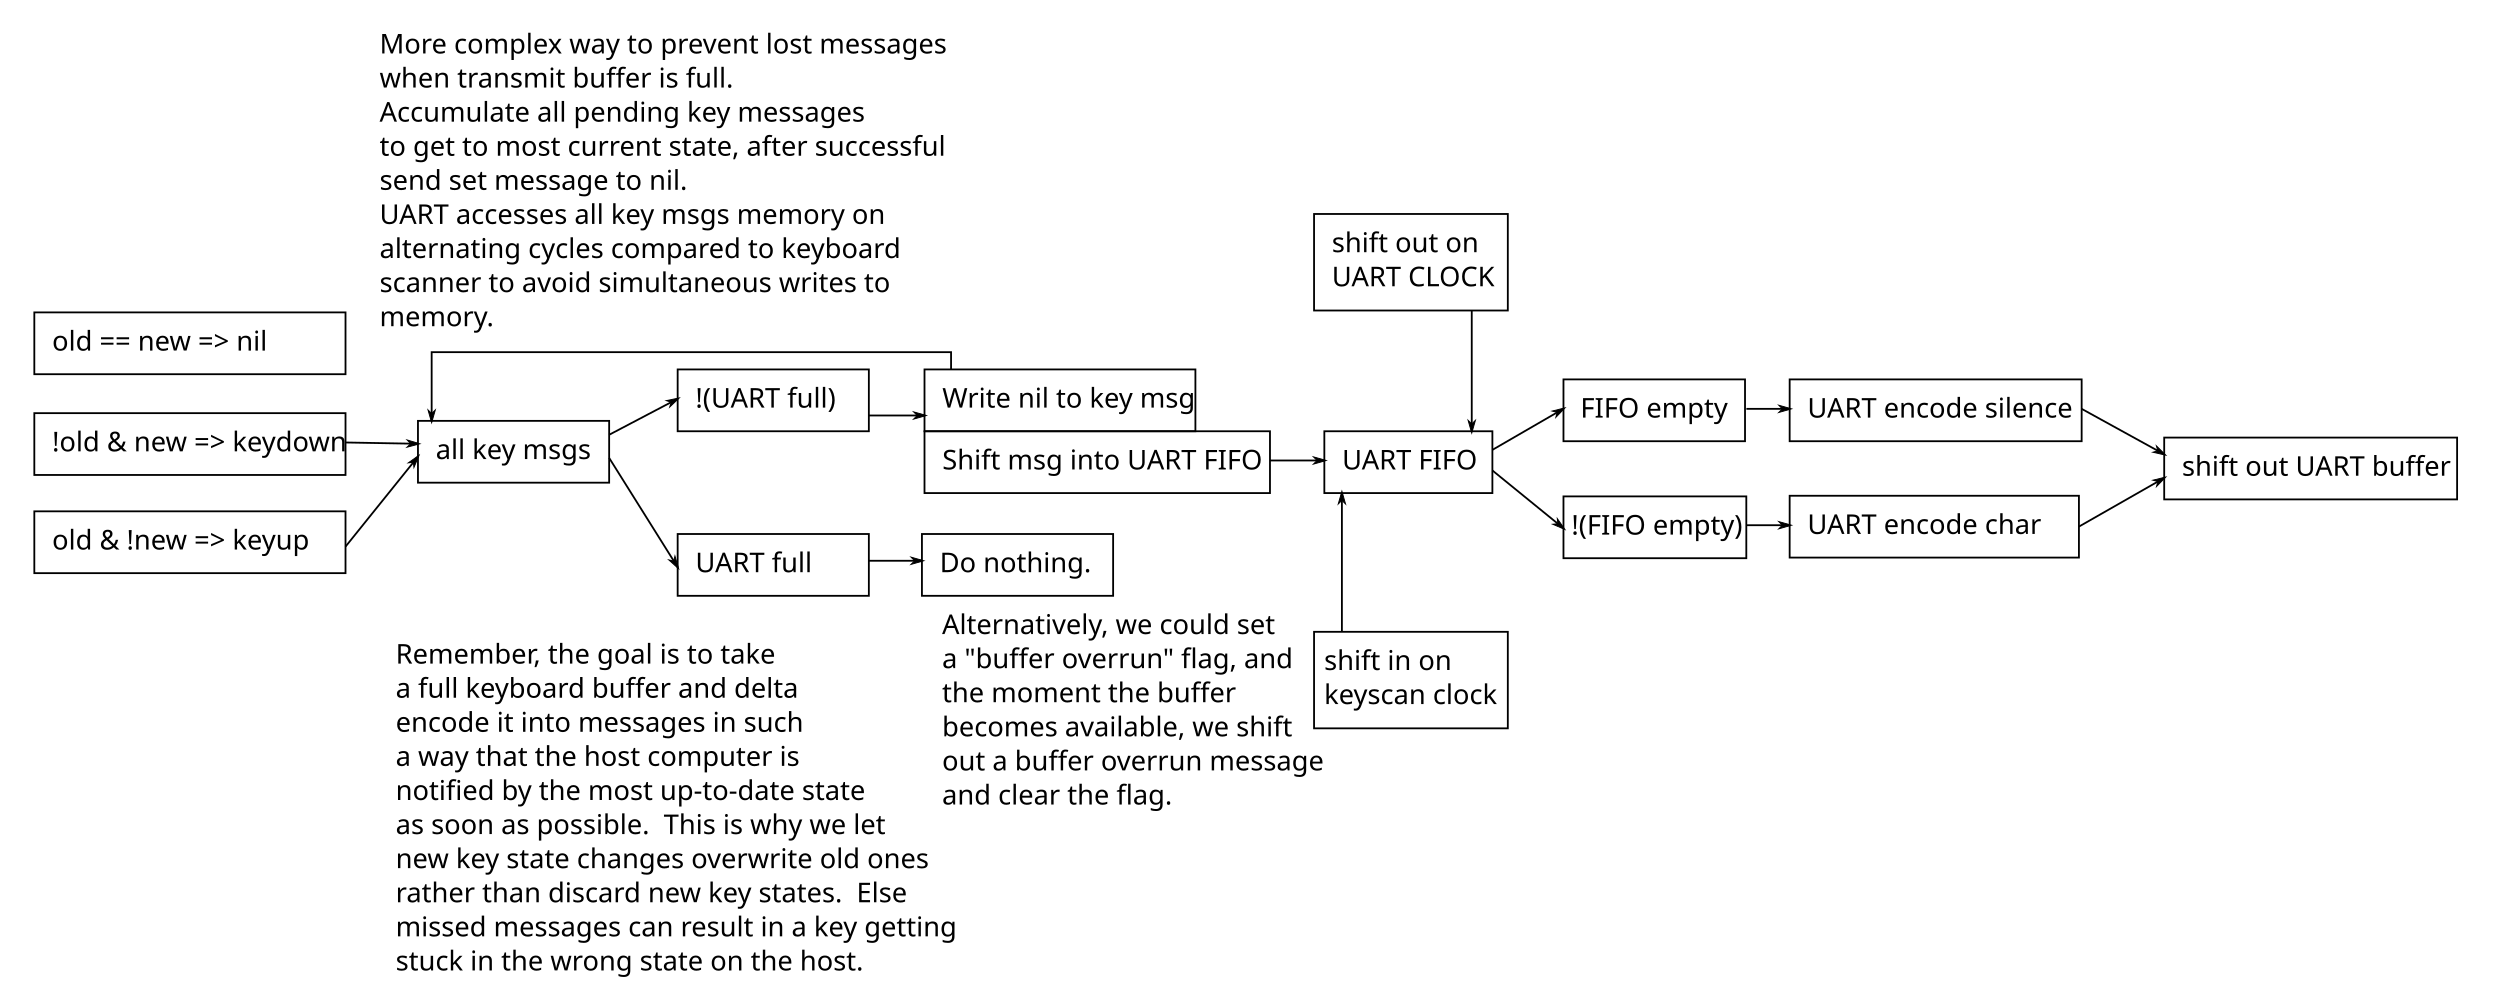
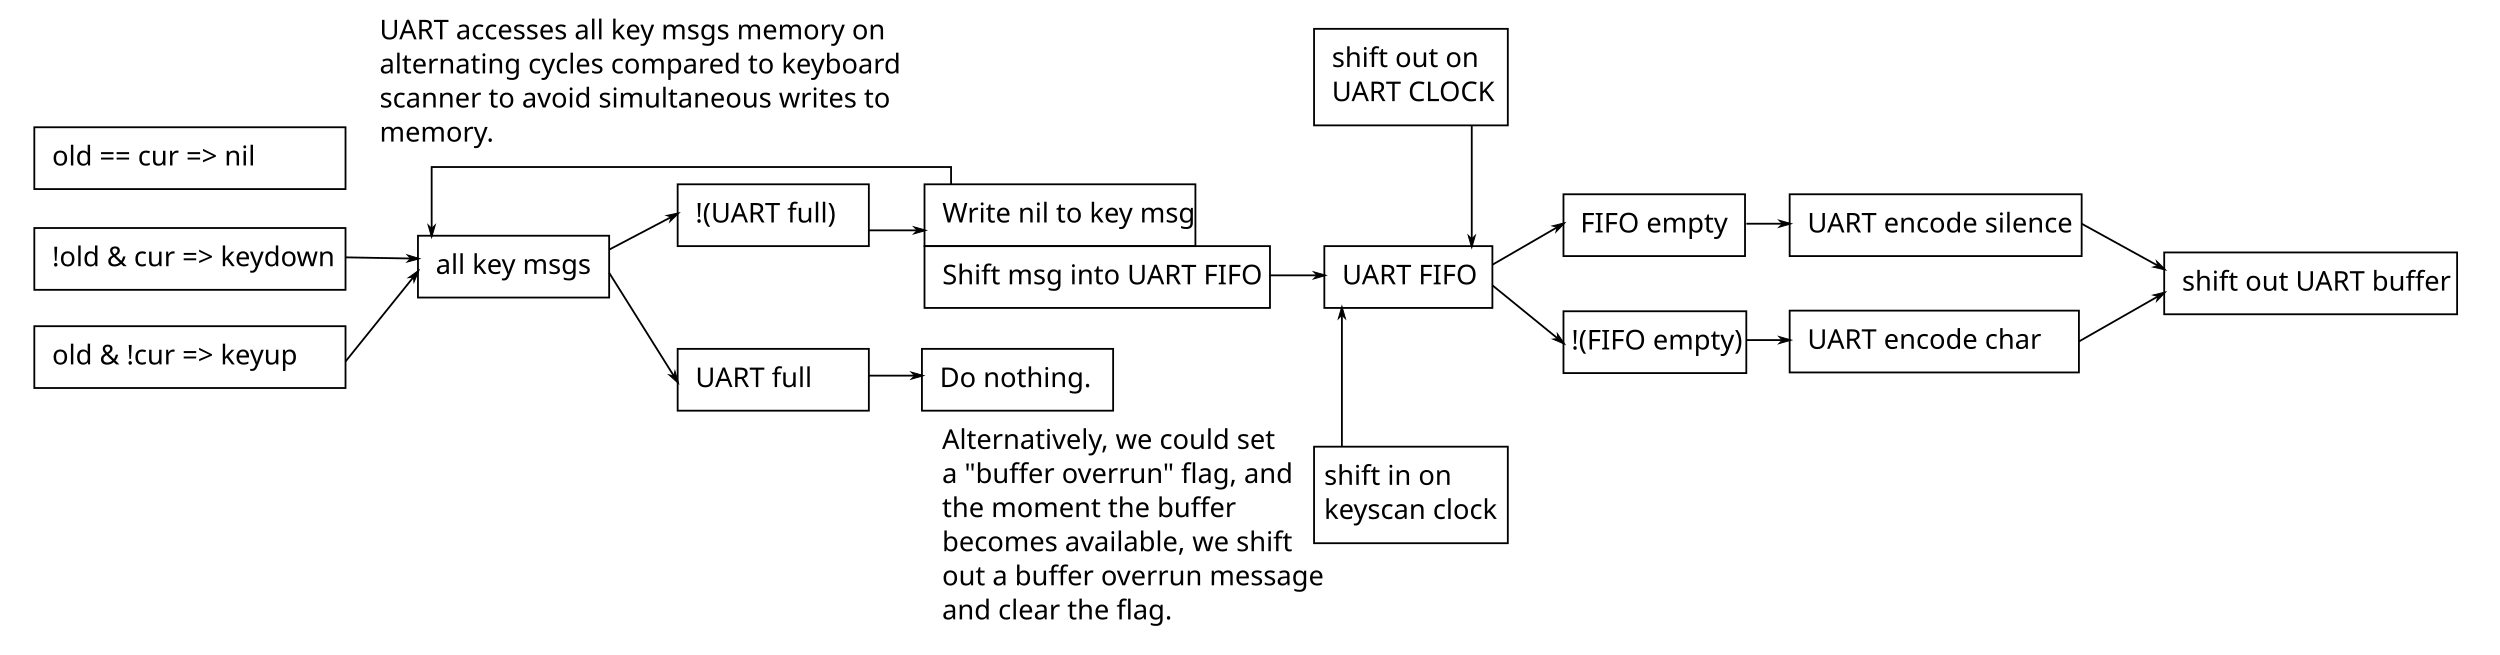
- <svg xmlns="http://www.w3.org/2000/svg" width="1375" height="550" viewBox="0 0 1375 550" id="svg3725" version="1.1">
+ <svg xmlns="http://www.w3.org/2000/svg" width="1375" height="360" viewBox="0 0 1375 360" id="svg3725" version="1.1">
  <defs id="defs3727">
    <marker orient="auto" refY="0" refX="0" id="Arrow1Mend" style="overflow:visible">
      <path id="path3851" d="M 0,0 5,-5 -12.5,0 5,5 0,0 Z" style="fill-rule:evenodd;stroke:#000000;stroke-width:1pt;marker-start:none" transform="matrix(-0.4,0,0,-0.4,-4,0)" />
    </marker>
-     <marker orient="auto" refY="0" refX="0" id="marker3568" style="overflow:visible">
-       <path id="path3570" d="M 0,0 5,-5 -12.5,0 5,5 0,0 Z" style="fill-rule:evenodd;stroke:#000000;stroke-width:1pt;marker-start:none" transform="matrix(-0.4,0,0,-0.4,-4,0)" />
-     </marker>
-     <marker orient="auto" refY="0" refX="0" id="marker3572" style="overflow:visible">
-       <path id="path3574" d="M 0,0 5,-5 -12.5,0 5,5 0,0 Z" style="fill-rule:evenodd;stroke:#000000;stroke-width:1pt;marker-start:none" transform="matrix(-0.4,0,0,-0.4,-4,0)" />
-     </marker>
-     <marker orient="auto" refY="0" refX="0" id="marker3576" style="overflow:visible">
-       <path id="path3578" d="M 0,0 5,-5 -12.5,0 5,5 0,0 Z" style="fill-rule:evenodd;stroke:#000000;stroke-width:1pt;marker-start:none" transform="matrix(-0.4,0,0,-0.4,-4,0)" />
-     </marker>
-     <marker orient="auto" refY="0" refX="0" id="marker3580" style="overflow:visible">
-       <path id="path3582" d="M 0,0 5,-5 -12.5,0 5,5 0,0 Z" style="fill-rule:evenodd;stroke:#000000;stroke-width:1pt;marker-start:none" transform="matrix(-0.4,0,0,-0.4,-4,0)" />
-     </marker>
-     <marker orient="auto" refY="0" refX="0" id="marker3584" style="overflow:visible">
-       <path id="path3586" d="M 0,0 5,-5 -12.5,0 5,5 0,0 Z" style="fill-rule:evenodd;stroke:#000000;stroke-width:1pt;marker-start:none" transform="matrix(-0.4,0,0,-0.4,-4,0)" />
-     </marker>
-     <marker orient="auto" refY="0" refX="0" id="marker3588" style="overflow:visible">
-       <path id="path3590" d="M 0,0 5,-5 -12.5,0 5,5 0,0 Z" style="fill-rule:evenodd;stroke:#000000;stroke-width:1pt;marker-start:none" transform="matrix(-0.4,0,0,-0.4,-4,0)" />
-     </marker>
-     <marker orient="auto" refY="0" refX="0" id="marker3592" style="overflow:visible">
-       <path id="path3594" d="M 0,0 5,-5 -12.5,0 5,5 0,0 Z" style="fill-rule:evenodd;stroke:#000000;stroke-width:1pt;marker-start:none" transform="matrix(-0.4,0,0,-0.4,-4,0)" />
-     </marker>
-     <marker orient="auto" refY="0" refX="0" id="marker3596" style="overflow:visible">
-       <path id="path3598" d="M 0,0 5,-5 -12.5,0 5,5 0,0 Z" style="fill-rule:evenodd;stroke:#000000;stroke-width:1pt;marker-start:none" transform="matrix(-0.4,0,0,-0.4,-4,0)" />
-     </marker>
-     <marker orient="auto" refY="0" refX="0" id="marker3600" style="overflow:visible">
-       <path id="path3602" d="M 0,0 5,-5 -12.5,0 5,5 0,0 Z" style="fill-rule:evenodd;stroke:#000000;stroke-width:1pt;marker-start:none" transform="matrix(-0.4,0,0,-0.4,-4,0)" />
-     </marker>
-     <marker orient="auto" refY="0" refX="0" id="marker3604" style="overflow:visible">
-       <path id="path3606" d="M 0,0 5,-5 -12.5,0 5,5 0,0 Z" style="fill-rule:evenodd;stroke:#000000;stroke-width:1pt;marker-start:none" transform="matrix(-0.4,0,0,-0.4,-4,0)" />
-     </marker>
-     <marker orient="auto" refY="0" refX="0" id="marker3608" style="overflow:visible">
-       <path id="path3610" d="M 0,0 5,-5 -12.5,0 5,5 0,0 Z" style="fill-rule:evenodd;stroke:#000000;stroke-width:1pt;marker-start:none" transform="matrix(-0.4,0,0,-0.4,-4,0)" />
-     </marker>
-     <marker orient="auto" refY="0" refX="0" id="marker3612" style="overflow:visible">
-       <path id="path3614" d="M 0,0 5,-5 -12.5,0 5,5 0,0 Z" style="fill-rule:evenodd;stroke:#000000;stroke-width:1pt;marker-start:none" transform="matrix(-0.4,0,0,-0.4,-4,0)" />
-     </marker>
-     <marker orient="auto" refY="0" refX="0" id="marker3616" style="overflow:visible">
-       <path id="path3618" d="M 0,0 5,-5 -12.5,0 5,5 0,0 Z" style="fill-rule:evenodd;stroke:#000000;stroke-width:1pt;marker-start:none" transform="matrix(-0.4,0,0,-0.4,-4,0)" />
-     </marker>
-     <marker orient="auto" refY="0" refX="0" id="marker3620" style="overflow:visible">
-       <path id="path3622" d="M 0,0 5,-5 -12.5,0 5,5 0,0 Z" style="fill-rule:evenodd;stroke:#000000;stroke-width:1pt;marker-start:none" transform="matrix(-0.4,0,0,-0.4,-4,0)" />
-     </marker>
-     <marker orient="auto" refY="0" refX="0" id="marker3624" style="overflow:visible">
-       <path id="path3626" d="M 0,0 5,-5 -12.5,0 5,5 0,0 Z" style="fill-rule:evenodd;stroke:#000000;stroke-width:1pt;marker-start:none" transform="matrix(-0.4,0,0,-0.4,-4,0)" />
-     </marker>
  </defs>
  <g id="layer1">
-     <text xml:space="preserve" style="font-style:normal;font-weight:normal;font-size:15px;line-height:125%;font-family:sans-serif;letter-spacing:0px;word-spacing:0px;fill:#000000;fill-opacity:1;stroke:none" x="208.76" y="29.401" id="text3627">
-       <tspan id="tspan3629" x="208.76" y="29.401">More complex way to prevent lost messages</tspan>
-       <tspan x="208.76" y="48.151" id="tspan3637">when transmit buffer is full.</tspan>
-       <tspan x="208.76" y="66.901" id="tspan3635">Accumulate all pending key messages</tspan>
-       <tspan x="208.76" y="85.651" id="tspan3631">to get to most current state, after successful</tspan>
-       <tspan x="208.76" y="104.401" id="tspan3633">send set message to nil.</tspan>
-       <tspan x="208.76" y="123.151" id="tspan3783">UART accesses all key msgs memory on</tspan>
-       <tspan x="208.76" y="141.901" id="tspan3785">alternating cycles compared to keyboard</tspan>
-       <tspan x="208.76" y="160.651" id="tspan3787">scanner to avoid simultaneous writes to</tspan>
-       <tspan x="208.76" y="179.401" id="tspan3789">memory.</tspan>
+     <text xml:space="preserve" style="font-style:normal;font-weight:normal;font-size:15px;line-height:125%;font-family:sans-serif;letter-spacing:0px;word-spacing:0px;fill:#000000;fill-opacity:1;stroke:none" x="208.76" y="21.622" id="text3627">
+       <tspan x="208.76" y="21.622" id="tspan3783">UART accesses all key msgs memory on</tspan>
+       <tspan x="208.76" y="40.372" id="tspan3785">alternating cycles compared to keyboard</tspan>
+       <tspan x="208.76" y="59.122" id="tspan3787">scanner to avoid simultaneous writes to</tspan>
+       <tspan x="208.76" y="77.872" id="tspan3789">memory.</tspan>
    </text>
-     <text xml:space="preserve" style="font-style:normal;font-weight:normal;font-size:15px;line-height:125%;font-family:sans-serif;letter-spacing:0px;word-spacing:0px;fill:#000000;fill-opacity:1;stroke:none" x="217.614" y="364.989" id="text3757">
-       <tspan id="tspan3759" x="217.614" y="364.989">Remember, the goal is to take</tspan>
-       <tspan x="217.614" y="383.739" id="tspan3763">a full keyboard buffer and delta</tspan>
-       <tspan x="217.614" y="402.489" id="tspan3767">encode it into messages in such</tspan>
-       <tspan x="217.614" y="421.239" id="tspan3769">a way that the host computer is</tspan>
-       <tspan x="217.614" y="439.989" id="tspan3771">notified by the most up-to-date state</tspan>
-       <tspan x="217.614" y="458.739" id="tspan3773">as soon as possible.  This is why we let</tspan>
-       <tspan x="217.614" y="477.489" id="tspan3775">new key state changes overwrite old ones</tspan>
-       <tspan x="217.614" y="496.239" id="tspan3777">rather than discard new key states.  Else</tspan>
-       <tspan x="217.614" y="514.989" id="tspan3779">missed messages can result in a key getting</tspan>
-       <tspan x="217.614" y="533.739" id="tspan3781">stuck in the wrong state on the host.</tspan>
+     <text xml:space="preserve" style="font-style:normal;font-weight:normal;font-size:15px;line-height:125%;font-family:sans-serif;letter-spacing:0px;word-spacing:0px;fill:#000000;fill-opacity:1;stroke:none" x="28.65" y="146.41" id="text3791">
+       <tspan id="tspan3793" x="28.65" y="146.41">!old &amp; cur =&gt; keydown</tspan>
    </text>
-     <text xml:space="preserve" style="font-style:normal;font-weight:normal;font-size:15px;line-height:125%;font-family:sans-serif;letter-spacing:0px;word-spacing:0px;fill:#000000;fill-opacity:1;stroke:none" x="28.65" y="248.234" id="text3791">
-       <tspan id="tspan3793" x="28.65" y="248.234">!old &amp; new =&gt; keydown</tspan>
+     <rect style="fill:none;stroke:#000000;stroke-width:1;stroke-miterlimit:4;stroke-dasharray:none" id="rect3795" width="171.156" height="34" x="18.877" y="125.408" />
+     <text id="text3797" y="200.41" x="28.65" style="font-style:normal;font-weight:normal;font-size:15px;line-height:125%;font-family:sans-serif;letter-spacing:0px;word-spacing:0px;fill:#000000;fill-opacity:1;stroke:none" xml:space="preserve">
+       <tspan y="200.41" x="28.65" id="tspan3799">old &amp; !cur =&gt; keyup</tspan>
    </text>
-     <rect style="fill:none;stroke:#000000;stroke-width:1;stroke-miterlimit:4;stroke-dasharray:none" id="rect3795" width="171.156" height="34" x="18.877" y="227.231" />
-     <text id="text3797" y="302.234" x="28.65" style="font-style:normal;font-weight:normal;font-size:15px;line-height:125%;font-family:sans-serif;letter-spacing:0px;word-spacing:0px;fill:#000000;fill-opacity:1;stroke:none" xml:space="preserve">
-       <tspan y="302.234" x="28.65" id="tspan3799">old &amp; !new =&gt; keyup</tspan>
+     <rect y="179.408" x="18.877" height="34" width="171.156" id="rect3801" style="fill:none;stroke:#000000;stroke-width:1;stroke-miterlimit:4;stroke-dasharray:none" />
+     <path id="path3803" d="m 190.033,141.544 39.844,0.707" style="fill:none;stroke:#000000;stroke-width:1px;stroke-linecap:butt;stroke-linejoin:miter;stroke-opacity:1;marker-end:url(#Arrow1Mend)" />
+     <path id="path3805" d="m 190.033,198.819 39.844,-49.497" style="fill:none;stroke:#000000;stroke-width:1px;stroke-linecap:butt;stroke-linejoin:miter;stroke-opacity:1;marker-end:url(#Arrow1Mend)" />
+     <text id="text3807" y="150.653" x="239.65" style="font-style:normal;font-weight:normal;font-size:15px;line-height:125%;font-family:sans-serif;letter-spacing:0px;word-spacing:0px;fill:#000000;fill-opacity:1;stroke:none" xml:space="preserve">
+       <tspan y="150.653" x="239.65" id="tspan3809">all key msgs</tspan>
    </text>
-     <rect y="281.231" x="18.877" height="34" width="171.156" id="rect3801" style="fill:none;stroke:#000000;stroke-width:1;stroke-miterlimit:4;stroke-dasharray:none" />
-     <path id="path3803" d="m 190.033,243.367 39.844,0.707" style="fill:none;stroke:#000000;stroke-width:1px;stroke-linecap:butt;stroke-linejoin:miter;stroke-opacity:1;marker-end:url(#Arrow1Mend)" />
-     <path id="path3805" d="m 190.033,300.643 39.844,-49.497" style="fill:none;stroke:#000000;stroke-width:1px;stroke-linecap:butt;stroke-linejoin:miter;stroke-opacity:1;marker-end:url(#Arrow1Mend)" />
-     <text id="text3807" y="252.476" x="239.65" style="font-style:normal;font-weight:normal;font-size:15px;line-height:125%;font-family:sans-serif;letter-spacing:0px;word-spacing:0px;fill:#000000;fill-opacity:1;stroke:none" xml:space="preserve">
-       <tspan y="252.476" x="239.65" id="tspan3809">all key msgs</tspan>
+     <rect y="129.65" x="229.877" height="34" width="105.156" id="rect3811" style="fill:none;stroke:#000000;stroke-width:1;stroke-miterlimit:4;stroke-dasharray:none" />
+     <text xml:space="preserve" style="font-style:normal;font-weight:normal;font-size:15px;line-height:125%;font-family:sans-serif;letter-spacing:0px;word-spacing:0px;fill:#000000;fill-opacity:1;stroke:none" x="28.65" y="90.996" id="text3813">
+       <tspan id="tspan3815" x="28.65" y="90.996">old == cur =&gt; nil</tspan>
    </text>
-     <rect y="231.474" x="229.877" height="34" width="105.156" id="rect3811" style="fill:none;stroke:#000000;stroke-width:1;stroke-miterlimit:4;stroke-dasharray:none" />
-     <text xml:space="preserve" style="font-style:normal;font-weight:normal;font-size:15px;line-height:125%;font-family:sans-serif;letter-spacing:0px;word-spacing:0px;fill:#000000;fill-opacity:1;stroke:none" x="28.65" y="192.82" id="text3813">
-       <tspan id="tspan3815" x="28.65" y="192.82">old == new =&gt; nil</tspan>
+     <rect style="fill:none;stroke:#000000;stroke-width:1;stroke-miterlimit:4;stroke-dasharray:none" id="rect3817" width="171.156" height="34" x="18.877" y="69.993" />
+     <text xml:space="preserve" style="font-style:normal;font-weight:normal;font-size:15px;line-height:125%;font-family:sans-serif;letter-spacing:0px;word-spacing:0px;fill:#000000;fill-opacity:1;stroke:none" x="382.486" y="122.369" id="text3819">
+       <tspan id="tspan3821" x="382.486" y="122.369">!(UART full)</tspan>
    </text>
-     <rect style="fill:none;stroke:#000000;stroke-width:1;stroke-miterlimit:4;stroke-dasharray:none" id="rect3817" width="171.156" height="34" x="18.877" y="171.817" />
-     <text xml:space="preserve" style="font-style:normal;font-weight:normal;font-size:15px;line-height:125%;font-family:sans-serif;letter-spacing:0px;word-spacing:0px;fill:#000000;fill-opacity:1;stroke:none" x="382.486" y="224.192" id="text3819">
-       <tspan id="tspan3821" x="382.486" y="224.192">!(UART full)</tspan>
+     <rect style="fill:none;stroke:#000000;stroke-width:1;stroke-miterlimit:4;stroke-dasharray:none" id="rect3823" width="105.156" height="34" x="372.712" y="101.366" />
+     <text id="text3825" y="212.878" x="382.486" style="font-style:normal;font-weight:normal;font-size:15px;line-height:125%;font-family:sans-serif;letter-spacing:0px;word-spacing:0px;fill:#000000;fill-opacity:1;stroke:none" xml:space="preserve">
+       <tspan y="212.878" x="382.486" id="tspan3827">UART full</tspan>
    </text>
-     <rect style="fill:none;stroke:#000000;stroke-width:1;stroke-miterlimit:4;stroke-dasharray:none" id="rect3823" width="105.156" height="34" x="372.712" y="203.189" />
-     <text id="text3825" y="314.702" x="382.486" style="font-style:normal;font-weight:normal;font-size:15px;line-height:125%;font-family:sans-serif;letter-spacing:0px;word-spacing:0px;fill:#000000;fill-opacity:1;stroke:none" xml:space="preserve">
-       <tspan y="314.702" x="382.486" id="tspan3827">UART full</tspan>
+     <rect y="191.876" x="372.712" height="34" width="105.156" id="rect3829" style="fill:none;stroke:#000000;stroke-width:1;stroke-miterlimit:4;stroke-dasharray:none" />
+     <path style="fill:none;stroke:#000000;stroke-width:1px;stroke-linecap:butt;stroke-linejoin:miter;stroke-opacity:1;marker-end:url(#Arrow1Mend)" d="m 335.033,137.301 37.68,-19.799" id="path3831" />
+     <path style="fill:none;stroke:#000000;stroke-width:1px;stroke-linecap:butt;stroke-linejoin:miter;stroke-opacity:1;marker-end:url(#Arrow1Mend)" d="m 335.033,150.029 37.68,60.104" id="path3833" />
+     <text xml:space="preserve" style="font-style:normal;font-weight:normal;font-size:15px;line-height:125%;font-family:sans-serif;letter-spacing:0px;word-spacing:0px;fill:#000000;fill-opacity:1;stroke:none" x="516.836" y="212.878" id="text3835">
+       <tspan id="tspan3837" x="516.836" y="212.878">Do nothing.</tspan>
    </text>
-     <rect y="293.699" x="372.712" height="34" width="105.156" id="rect3829" style="fill:none;stroke:#000000;stroke-width:1;stroke-miterlimit:4;stroke-dasharray:none" />
-     <path style="fill:none;stroke:#000000;stroke-width:1px;stroke-linecap:butt;stroke-linejoin:miter;stroke-opacity:1;marker-end:url(#Arrow1Mend)" d="m 335.033,239.124 37.68,-19.799" id="path3831" />
-     <path style="fill:none;stroke:#000000;stroke-width:1px;stroke-linecap:butt;stroke-linejoin:miter;stroke-opacity:1;marker-end:url(#Arrow1Mend)" d="m 335.033,251.852 37.68,60.104" id="path3833" />
-     <text xml:space="preserve" style="font-style:normal;font-weight:normal;font-size:15px;line-height:125%;font-family:sans-serif;letter-spacing:0px;word-spacing:0px;fill:#000000;fill-opacity:1;stroke:none" x="516.836" y="314.702" id="text3835">
-       <tspan id="tspan3837" x="516.836" y="314.702">Do nothing.</tspan>
+     <rect style="fill:none;stroke:#000000;stroke-width:1;stroke-miterlimit:4;stroke-dasharray:none" id="rect3839" width="105.156" height="34" x="507.063" y="191.876" />
+     <path style="fill:none;stroke:#000000;stroke-width:1px;stroke-linecap:butt;stroke-linejoin:miter;stroke-opacity:1;marker-end:url(#Arrow1Mend)" d="m 477.868,206.597 29.195,0" id="path3841" />
+     <text id="text3843" y="122.369" x="518.25" style="font-style:normal;font-weight:normal;font-size:15px;line-height:125%;font-family:sans-serif;letter-spacing:0px;word-spacing:0px;fill:#000000;fill-opacity:1;stroke:none" xml:space="preserve">
+       <tspan y="122.369" x="518.25" id="tspan3845">Write nil to key msg</tspan>
    </text>
-     <rect style="fill:none;stroke:#000000;stroke-width:1;stroke-miterlimit:4;stroke-dasharray:none" id="rect3839" width="105.156" height="34" x="507.063" y="293.699" />
-     <path style="fill:none;stroke:#000000;stroke-width:1px;stroke-linecap:butt;stroke-linejoin:miter;stroke-opacity:1;marker-end:url(#Arrow1Mend)" d="m 477.868,308.421 29.195,0" id="path3841" />
-     <text id="text3843" y="224.192" x="518.25" style="font-style:normal;font-weight:normal;font-size:15px;line-height:125%;font-family:sans-serif;letter-spacing:0px;word-spacing:0px;fill:#000000;fill-opacity:1;stroke:none" xml:space="preserve">
-       <tspan y="224.192" x="518.25" id="tspan3845">Write nil to key msg</tspan>
+     <rect y="101.366" x="508.477" height="34" width="148.996" id="rect3847" style="fill:none;stroke:#000000;stroke-width:1;stroke-miterlimit:4;stroke-dasharray:none" />
+     <path style="fill:none;stroke:#000000;stroke-width:1px;stroke-linecap:butt;stroke-linejoin:miter;stroke-opacity:1;marker-end:url(#Arrow1Mend)" d="m 523.084,101.366 0,-9.5 -285.671,0 0,37.784" id="path3849" />
+     <text xml:space="preserve" style="font-style:normal;font-weight:normal;font-size:15px;line-height:125%;font-family:sans-serif;letter-spacing:0px;word-spacing:0px;fill:#000000;fill-opacity:1;stroke:none" x="518.25" y="156.369" id="text3851">
+       <tspan id="tspan3853" x="518.25" y="156.369">Shift msg into UART FIFO</tspan>
    </text>
-     <rect y="203.189" x="508.477" height="34" width="148.996" id="rect3847" style="fill:none;stroke:#000000;stroke-width:1;stroke-miterlimit:4;stroke-dasharray:none" />
-     <path style="fill:none;stroke:#000000;stroke-width:1px;stroke-linecap:butt;stroke-linejoin:miter;stroke-opacity:1;marker-end:url(#Arrow1Mend)" d="m 523.084,203.189 0,-9.5 -285.671,0 0,37.784" id="path3849" />
-     <text xml:space="preserve" style="font-style:normal;font-weight:normal;font-size:15px;line-height:125%;font-family:sans-serif;letter-spacing:0px;word-spacing:0px;fill:#000000;fill-opacity:1;stroke:none" x="518.25" y="258.192" id="text3851">
-       <tspan id="tspan3853" x="518.25" y="258.192">Shift msg into UART FIFO</tspan>
+     <rect style="fill:none;stroke:#000000;stroke-width:1;stroke-miterlimit:4;stroke-dasharray:none" id="rect3855" width="190.009" height="34" x="508.477" y="135.366" />
+     <path style="fill:none;stroke:#000000;stroke-width:1px;stroke-linecap:butt;stroke-linejoin:miter;stroke-opacity:1;marker-end:url(#Arrow1Mend)" d="m 477.868,126.694 30.609,0" id="path3857" />
+     <text id="text3859" y="156.369" x="738.161" style="font-style:normal;font-weight:normal;font-size:15px;line-height:125%;font-family:sans-serif;letter-spacing:0px;word-spacing:0px;fill:#000000;fill-opacity:1;stroke:none" xml:space="preserve">
+       <tspan y="156.369" x="738.161" id="tspan3861">UART FIFO</tspan>
    </text>
-     <rect style="fill:none;stroke:#000000;stroke-width:1;stroke-miterlimit:4;stroke-dasharray:none" id="rect3855" width="190.009" height="34" x="508.477" y="237.189" />
-     <path style="fill:none;stroke:#000000;stroke-width:1px;stroke-linecap:butt;stroke-linejoin:miter;stroke-opacity:1;marker-end:url(#Arrow1Mend)" d="m 477.868,228.518 30.609,0" id="path3857" />
-     <text id="text3859" y="258.192" x="738.161" style="font-style:normal;font-weight:normal;font-size:15px;line-height:125%;font-family:sans-serif;letter-spacing:0px;word-spacing:0px;fill:#000000;fill-opacity:1;stroke:none" xml:space="preserve">
-       <tspan y="258.192" x="738.161" id="tspan3861">UART FIFO</tspan>
+     <rect y="135.366" x="728.387" height="34" width="92.428" id="rect3863" style="fill:none;stroke:#000000;stroke-width:1;stroke-miterlimit:4;stroke-dasharray:none" />
+     <path style="fill:none;stroke:#000000;stroke-width:1px;stroke-linecap:butt;stroke-linejoin:miter;stroke-opacity:1;marker-end:url(#Arrow1Mend)" d="m 698.486,151.443 29.902,0" id="path3865" />
+     <text xml:space="preserve" style="font-style:normal;font-weight:normal;font-size:15px;line-height:125%;font-family:sans-serif;letter-spacing:0px;word-spacing:0px;fill:#000000;fill-opacity:1;stroke:none" x="869.218" y="127.849" id="text3867">
+       <tspan id="tspan3869" x="869.218" y="127.849">FIFO empty</tspan>
    </text>
-     <rect y="237.189" x="728.387" height="34" width="92.428" id="rect3863" style="fill:none;stroke:#000000;stroke-width:1;stroke-miterlimit:4;stroke-dasharray:none" />
-     <path style="fill:none;stroke:#000000;stroke-width:1px;stroke-linecap:butt;stroke-linejoin:miter;stroke-opacity:1;marker-end:url(#Arrow1Mend)" d="m 698.486,253.266 29.902,0" id="path3865" />
-     <text xml:space="preserve" style="font-style:normal;font-weight:normal;font-size:15px;line-height:125%;font-family:sans-serif;letter-spacing:0px;word-spacing:0px;fill:#000000;fill-opacity:1;stroke:none" x="869.218" y="229.672" id="text3867">
-       <tspan id="tspan3869" x="869.218" y="229.672">FIFO empty</tspan>
+     <rect style="fill:none;stroke:#000000;stroke-width:1;stroke-miterlimit:4;stroke-dasharray:none" id="rect3871" width="99.852" height="34" x="859.909" y="106.846" />
+     <path id="path3873" d="m 820.815,145.609 39.094,-22.627" style="fill:none;stroke:#000000;stroke-width:1px;stroke-linecap:butt;stroke-linejoin:miter;stroke-opacity:1;marker-end:url(#Arrow1Mend)" />
+     <path id="path3875" d="m 820.815,156.923 39.094,31.82" style="fill:none;stroke:#000000;stroke-width:1px;stroke-linecap:butt;stroke-linejoin:miter;stroke-opacity:1;marker-end:url(#Arrow1Mend)" />
+     <text id="text3877" y="192.196" x="864.268" style="font-style:normal;font-weight:normal;font-size:15px;line-height:125%;font-family:sans-serif;letter-spacing:0px;word-spacing:0px;fill:#000000;fill-opacity:1;stroke:none" xml:space="preserve">
+       <tspan y="192.196" x="864.268" id="tspan3879">!(FIFO empty)</tspan>
    </text>
-     <rect style="fill:none;stroke:#000000;stroke-width:1;stroke-miterlimit:4;stroke-dasharray:none" id="rect3871" width="99.852" height="34" x="859.909" y="208.67" />
-     <path id="path3873" d="m 820.815,247.433 39.094,-22.627" style="fill:none;stroke:#000000;stroke-width:1px;stroke-linecap:butt;stroke-linejoin:miter;stroke-opacity:1;marker-end:url(#Arrow1Mend)" />
-     <path id="path3875" d="m 820.815,258.747 39.094,31.82" style="fill:none;stroke:#000000;stroke-width:1px;stroke-linecap:butt;stroke-linejoin:miter;stroke-opacity:1;marker-end:url(#Arrow1Mend)" />
-     <text id="text3877" y="294.019" x="864.268" style="font-style:normal;font-weight:normal;font-size:15px;line-height:125%;font-family:sans-serif;letter-spacing:0px;word-spacing:0px;fill:#000000;fill-opacity:1;stroke:none" xml:space="preserve">
-       <tspan y="294.019" x="864.268" id="tspan3879">!(FIFO empty)</tspan>
+     <rect y="171.193" x="859.909" height="34" width="100.56" id="rect3881" style="fill:none;stroke:#000000;stroke-width:1;stroke-miterlimit:4;stroke-dasharray:none" />
+     <text id="text3883" y="127.849" x="994.083" style="font-style:normal;font-weight:normal;font-size:15px;line-height:125%;font-family:sans-serif;letter-spacing:0px;word-spacing:0px;fill:#000000;fill-opacity:1;stroke:none" xml:space="preserve">
+       <tspan y="127.849" x="994.083" id="tspan3885">UART encode silence</tspan>
    </text>
-     <rect y="273.016" x="859.909" height="34" width="100.56" id="rect3881" style="fill:none;stroke:#000000;stroke-width:1;stroke-miterlimit:4;stroke-dasharray:none" />
-     <text id="text3883" y="229.672" x="994.083" style="font-style:normal;font-weight:normal;font-size:15px;line-height:125%;font-family:sans-serif;letter-spacing:0px;word-spacing:0px;fill:#000000;fill-opacity:1;stroke:none" xml:space="preserve">
-       <tspan y="229.672" x="994.083" id="tspan3885">UART encode silence</tspan>
+     <rect y="106.846" x="984.31" height="34" width="160.599" id="rect3887" style="fill:none;stroke:#000000;stroke-width:1;stroke-miterlimit:4;stroke-dasharray:none" />
+     <text xml:space="preserve" style="font-style:normal;font-weight:normal;font-size:15px;line-height:125%;font-family:sans-serif;letter-spacing:0px;word-spacing:0px;fill:#000000;fill-opacity:1;stroke:none" x="994.083" y="191.849" id="text3889">
+       <tspan id="tspan3891" x="994.083" y="191.849">UART encode char</tspan>
    </text>
-     <rect y="208.67" x="984.31" height="34" width="160.599" id="rect3887" style="fill:none;stroke:#000000;stroke-width:1;stroke-miterlimit:4;stroke-dasharray:none" />
-     <text xml:space="preserve" style="font-style:normal;font-weight:normal;font-size:15px;line-height:125%;font-family:sans-serif;letter-spacing:0px;word-spacing:0px;fill:#000000;fill-opacity:1;stroke:none" x="994.083" y="293.672" id="text3889">
-       <tspan id="tspan3891" x="994.083" y="293.672">UART encode char</tspan>
+     <rect style="fill:none;stroke:#000000;stroke-width:1;stroke-miterlimit:4;stroke-dasharray:none" id="rect3893" width="159.099" height="34" x="984.31" y="170.846" />
+     <text id="text3895" y="159.849" x="1200.083" style="font-style:normal;font-weight:normal;font-size:15px;line-height:125%;font-family:sans-serif;letter-spacing:0px;word-spacing:0px;fill:#000000;fill-opacity:1;stroke:none" xml:space="preserve">
+       <tspan y="159.849" x="1200.083" id="tspan3897">shift out UART buffer</tspan>
    </text>
-     <rect style="fill:none;stroke:#000000;stroke-width:1;stroke-miterlimit:4;stroke-dasharray:none" id="rect3893" width="159.099" height="34" x="984.31" y="272.67" />
-     <text id="text3895" y="261.672" x="1200.083" style="font-style:normal;font-weight:normal;font-size:15px;line-height:125%;font-family:sans-serif;letter-spacing:0px;word-spacing:0px;fill:#000000;fill-opacity:1;stroke:none" xml:space="preserve">
-       <tspan y="261.672" x="1200.083" id="tspan3897">shift out UART buffer</tspan>
+     <rect y="138.846" x="1190.309" height="34" width="161.099" id="rect3899" style="fill:none;stroke:#000000;stroke-width:1;stroke-miterlimit:4;stroke-dasharray:none" />
+     <path id="path3901" d="m 1144.909,123.046 45.401,25" style="fill:none;stroke:#000000;stroke-width:1px;stroke-linecap:butt;stroke-linejoin:miter;stroke-opacity:1;marker-end:url(#Arrow1Mend)" />
+     <path id="path3903" d="m 1143.409,187.808 46.901,-26.763" style="fill:none;stroke:#000000;stroke-width:1px;stroke-linecap:butt;stroke-linejoin:miter;stroke-opacity:1;marker-end:url(#Arrow1Mend)" />
+     <path id="path3905" d="m 960.508,123.046 23.801,0" style="fill:none;stroke:#000000;stroke-width:1px;stroke-linecap:butt;stroke-linejoin:miter;stroke-opacity:1;marker-end:url(#Arrow1Mend)" />
+     <path id="path3907" d="m 960.508,187.046 23.801,0" style="fill:none;stroke:#000000;stroke-width:1px;stroke-linecap:butt;stroke-linejoin:miter;stroke-opacity:1;marker-end:url(#Arrow1Mend)" />
+     <text xml:space="preserve" style="font-style:normal;font-weight:normal;font-size:15px;line-height:125%;font-family:sans-serif;letter-spacing:0px;word-spacing:0px;fill:#000000;fill-opacity:1;stroke:none" x="732.504" y="36.868" id="text3909">
+       <tspan id="tspan3911" x="732.504" y="36.868">shift out on</tspan>
+       <tspan x="732.504" y="55.618" id="tspan3915">UART CLOCK</tspan>
    </text>
-     <rect y="240.67" x="1190.309" height="34" width="161.099" id="rect3899" style="fill:none;stroke:#000000;stroke-width:1;stroke-miterlimit:4;stroke-dasharray:none" />
-     <path id="path3901" d="m 1144.909,224.869 45.401,25" style="fill:none;stroke:#000000;stroke-width:1px;stroke-linecap:butt;stroke-linejoin:miter;stroke-opacity:1;marker-end:url(#Arrow1Mend)" />
-     <path id="path3903" d="m 1143.409,289.632 46.901,-26.763" style="fill:none;stroke:#000000;stroke-width:1px;stroke-linecap:butt;stroke-linejoin:miter;stroke-opacity:1;marker-end:url(#Arrow1Mend)" />
-     <path id="path3905" d="m 960.508,224.869 23.801,0" style="fill:none;stroke:#000000;stroke-width:1px;stroke-linecap:butt;stroke-linejoin:miter;stroke-opacity:1;marker-end:url(#Arrow1Mend)" />
-     <path id="path3907" d="m 960.508,288.869 23.801,0" style="fill:none;stroke:#000000;stroke-width:1px;stroke-linecap:butt;stroke-linejoin:miter;stroke-opacity:1;marker-end:url(#Arrow1Mend)" />
-     <text xml:space="preserve" style="font-style:normal;font-weight:normal;font-size:15px;line-height:125%;font-family:sans-serif;letter-spacing:0px;word-spacing:0px;fill:#000000;fill-opacity:1;stroke:none" x="732.504" y="138.691" id="text3909">
-       <tspan id="tspan3911" x="732.504" y="138.691">shift out on</tspan>
-       <tspan x="732.504" y="157.441" id="tspan3915">UART CLOCK</tspan>
+     <rect style="fill:none;stroke:#000000;stroke-width:1;stroke-miterlimit:4;stroke-dasharray:none" id="rect3913" width="106.57" height="53.092" x="722.73" y="15.865" />
+     <text id="text3917" y="266.677" x="728.261" style="font-style:normal;font-weight:normal;font-size:15px;line-height:125%;font-family:sans-serif;letter-spacing:0px;word-spacing:0px;fill:#000000;fill-opacity:1;stroke:none" xml:space="preserve">
+       <tspan y="266.677" x="728.261" id="tspan3919">shift in on</tspan>
+       <tspan id="tspan3921" y="285.427" x="728.261">keyscan clock</tspan>
    </text>
-     <rect style="fill:none;stroke:#000000;stroke-width:1;stroke-miterlimit:4;stroke-dasharray:none" id="rect3913" width="106.57" height="53.092" x="722.73" y="117.688" />
-     <text id="text3917" y="368.501" x="728.261" style="font-style:normal;font-weight:normal;font-size:15px;line-height:125%;font-family:sans-serif;letter-spacing:0px;word-spacing:0px;fill:#000000;fill-opacity:1;stroke:none" xml:space="preserve">
-       <tspan y="368.501" x="728.261" id="tspan3919">shift in on</tspan>
-       <tspan id="tspan3921" y="387.251" x="728.261">keyscan clock</tspan>
-     </text>
-     <rect y="347.498" x="722.73" height="53.092" width="106.57" id="rect3923" style="fill:none;stroke:#000000;stroke-width:1;stroke-miterlimit:4;stroke-dasharray:none" />
-     <path style="fill:none;stroke:#000000;stroke-width:1px;stroke-linecap:butt;stroke-linejoin:miter;stroke-opacity:1;marker-end:url(#Arrow1Mend)" d="m 809.463,170.78 0,66.409" id="path3925" />
-     <path style="fill:none;stroke:#000000;stroke-width:1px;stroke-linecap:butt;stroke-linejoin:miter;stroke-opacity:1;marker-end:url(#Arrow1Mend)" d="m 738.045,347.498 0,-76.309" id="path3927" />
-     <text xml:space="preserve" style="font-style:normal;font-weight:normal;font-size:15px;line-height:125%;font-family:sans-serif;letter-spacing:0px;word-spacing:0px;fill:#000000;fill-opacity:1;stroke:none" x="518.135" y="348.726" id="text3965">
-       <tspan id="tspan3967" x="518.135" y="348.726">Alternatively, we could set</tspan>
-       <tspan x="518.135" y="367.476" id="tspan3969">a "buffer overrun" flag, and</tspan>
-       <tspan x="518.135" y="386.226" id="tspan3971">the moment the buffer</tspan>
-       <tspan x="518.135" y="404.976" id="tspan3973">becomes available, we shift</tspan>
-       <tspan x="518.135" y="423.726" id="tspan3975">out a buffer overrun message</tspan>
-       <tspan x="518.135" y="442.476" id="tspan3977">and clear the flag.</tspan>
+     <rect y="245.675" x="722.73" height="53.092" width="106.57" id="rect3923" style="fill:none;stroke:#000000;stroke-width:1;stroke-miterlimit:4;stroke-dasharray:none" />
+     <path style="fill:none;stroke:#000000;stroke-width:1px;stroke-linecap:butt;stroke-linejoin:miter;stroke-opacity:1;marker-end:url(#Arrow1Mend)" d="m 809.463,68.957 0,66.409" id="path3925" />
+     <path style="fill:none;stroke:#000000;stroke-width:1px;stroke-linecap:butt;stroke-linejoin:miter;stroke-opacity:1;marker-end:url(#Arrow1Mend)" d="m 738.045,245.675 0,-76.309" id="path3927" />
+     <text xml:space="preserve" style="font-style:normal;font-weight:normal;font-size:15px;line-height:125%;font-family:sans-serif;letter-spacing:0px;word-spacing:0px;fill:#000000;fill-opacity:1;stroke:none" x="518.135" y="246.903" id="text3965">
+       <tspan id="tspan3967" x="518.135" y="246.903">Alternatively, we could set</tspan>
+       <tspan x="518.135" y="265.653" id="tspan3969">a "buffer overrun" flag, and</tspan>
+       <tspan x="518.135" y="284.402" id="tspan3971">the moment the buffer</tspan>
+       <tspan x="518.135" y="303.152" id="tspan3973">becomes available, we shift</tspan>
+       <tspan x="518.135" y="321.902" id="tspan3975">out a buffer overrun message</tspan>
+       <tspan x="518.135" y="340.652" id="tspan3977">and clear the flag.</tspan>
    </text>
  </g>
</svg>
